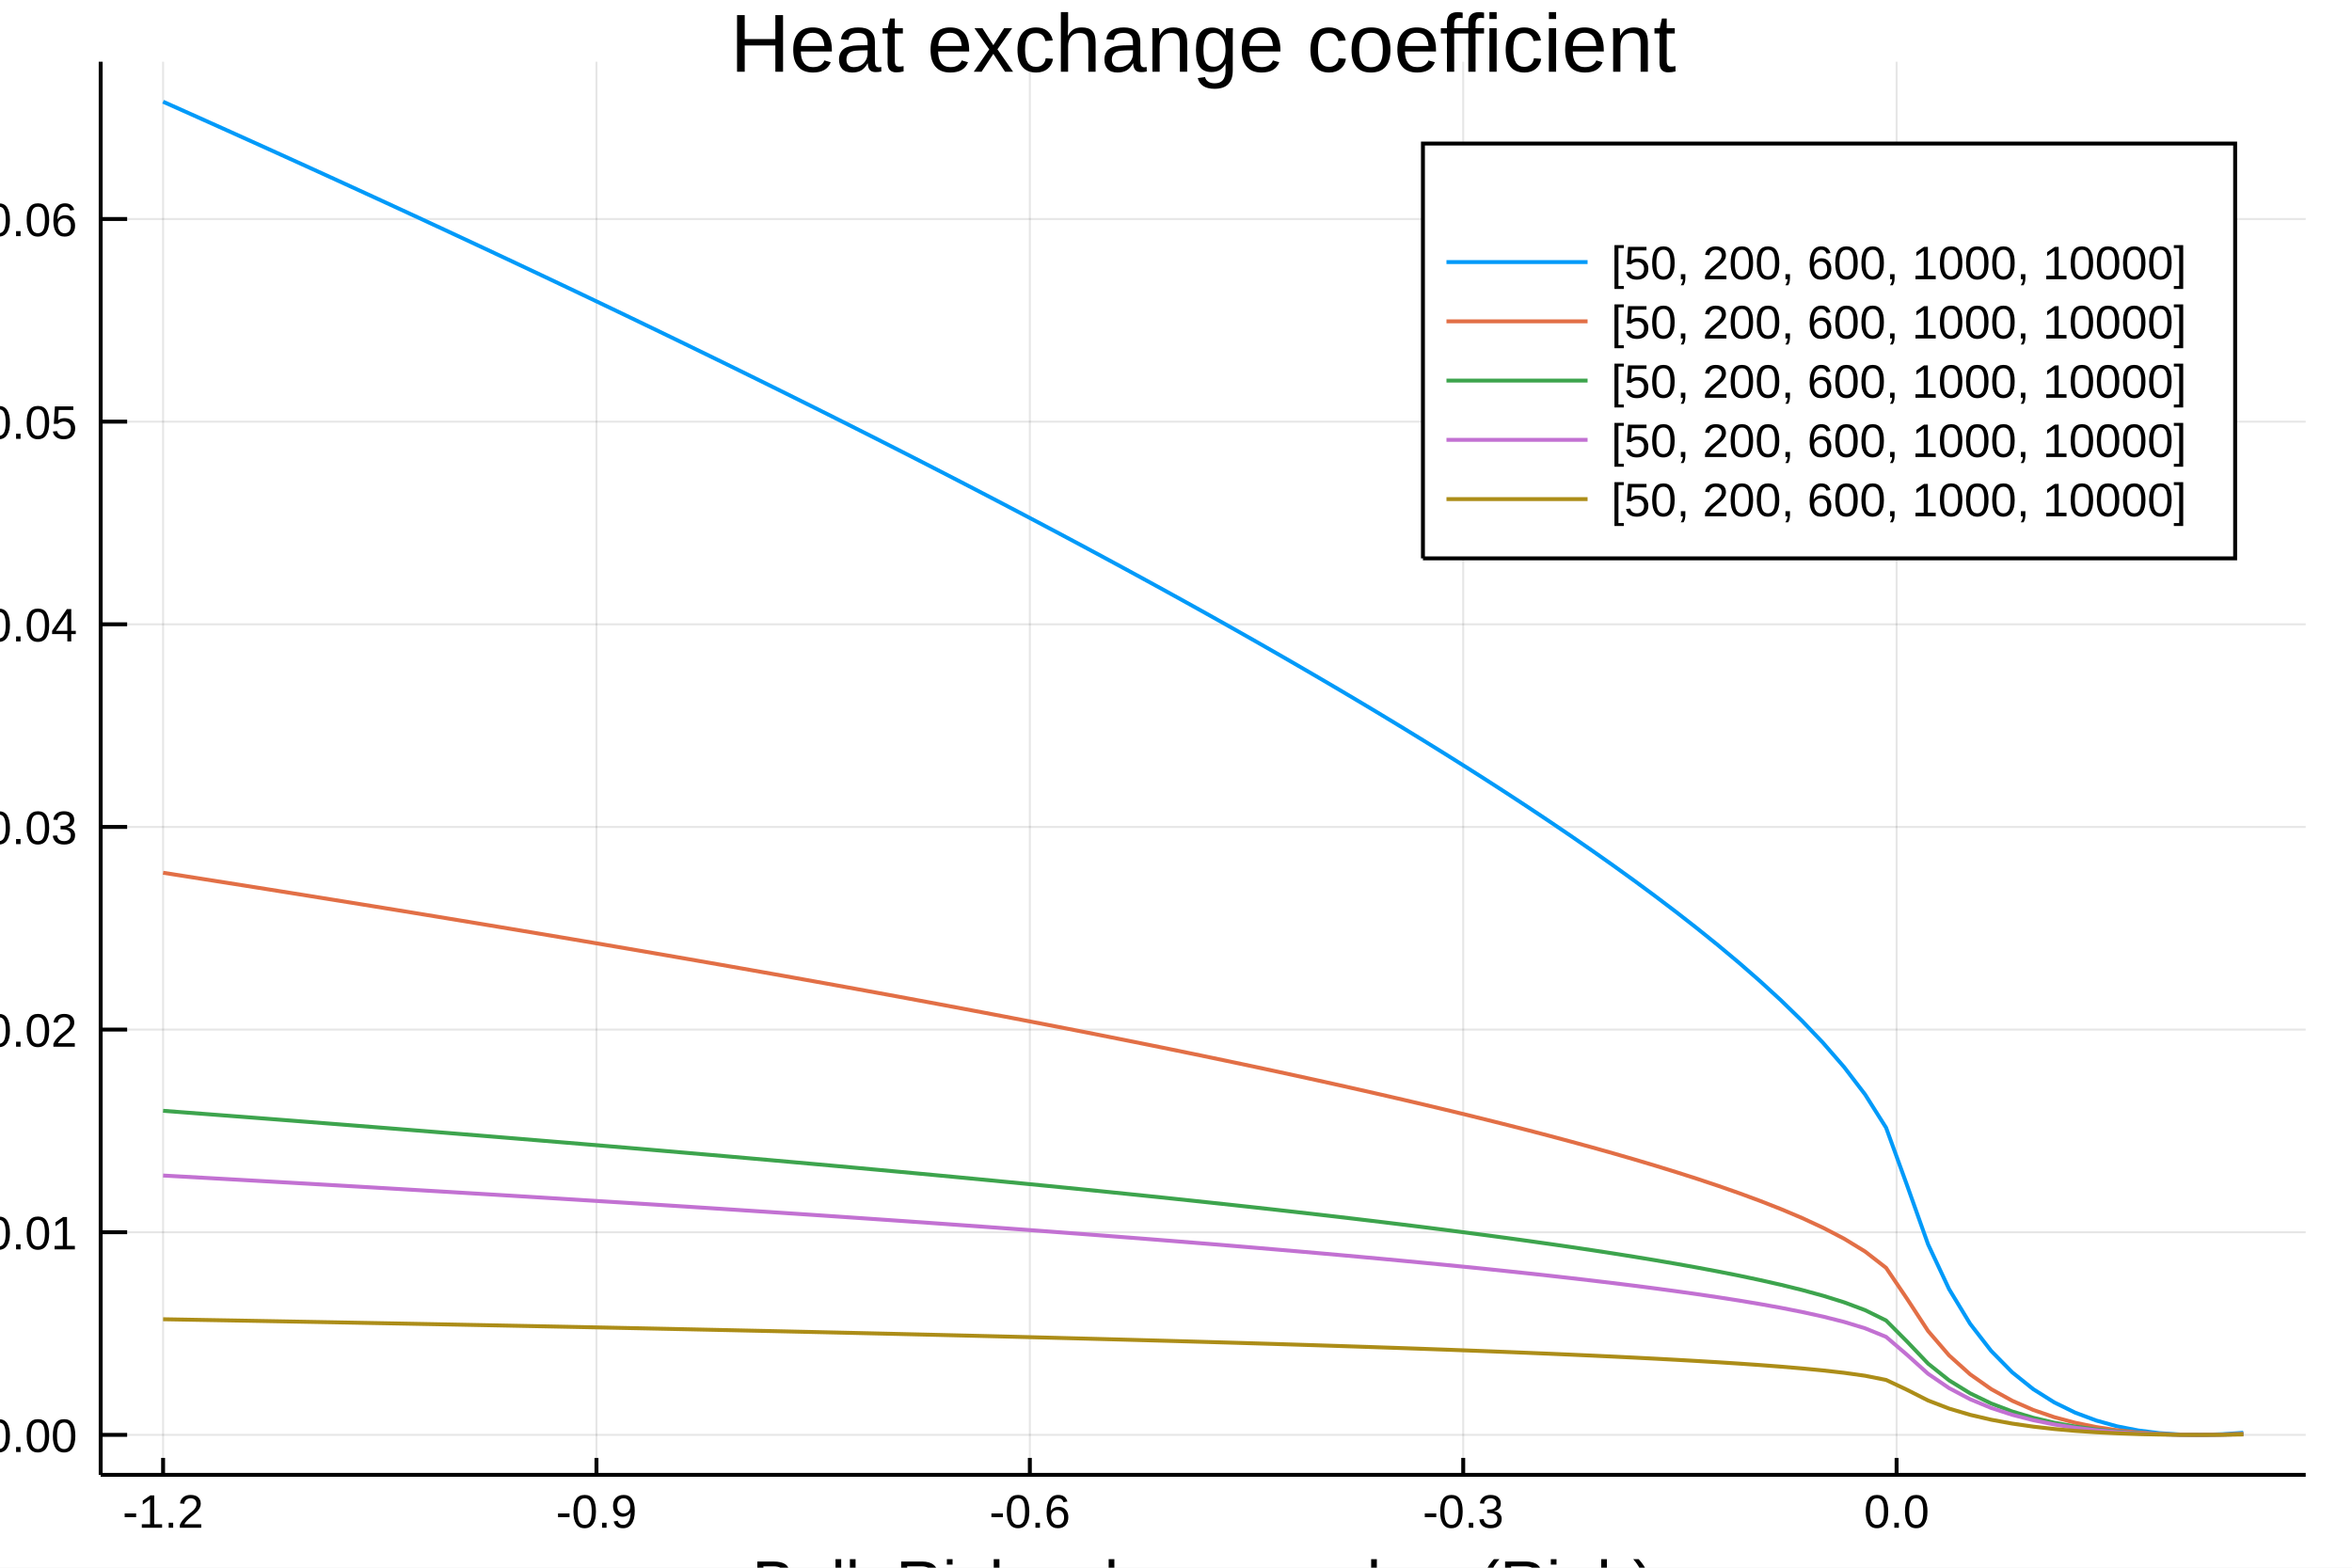
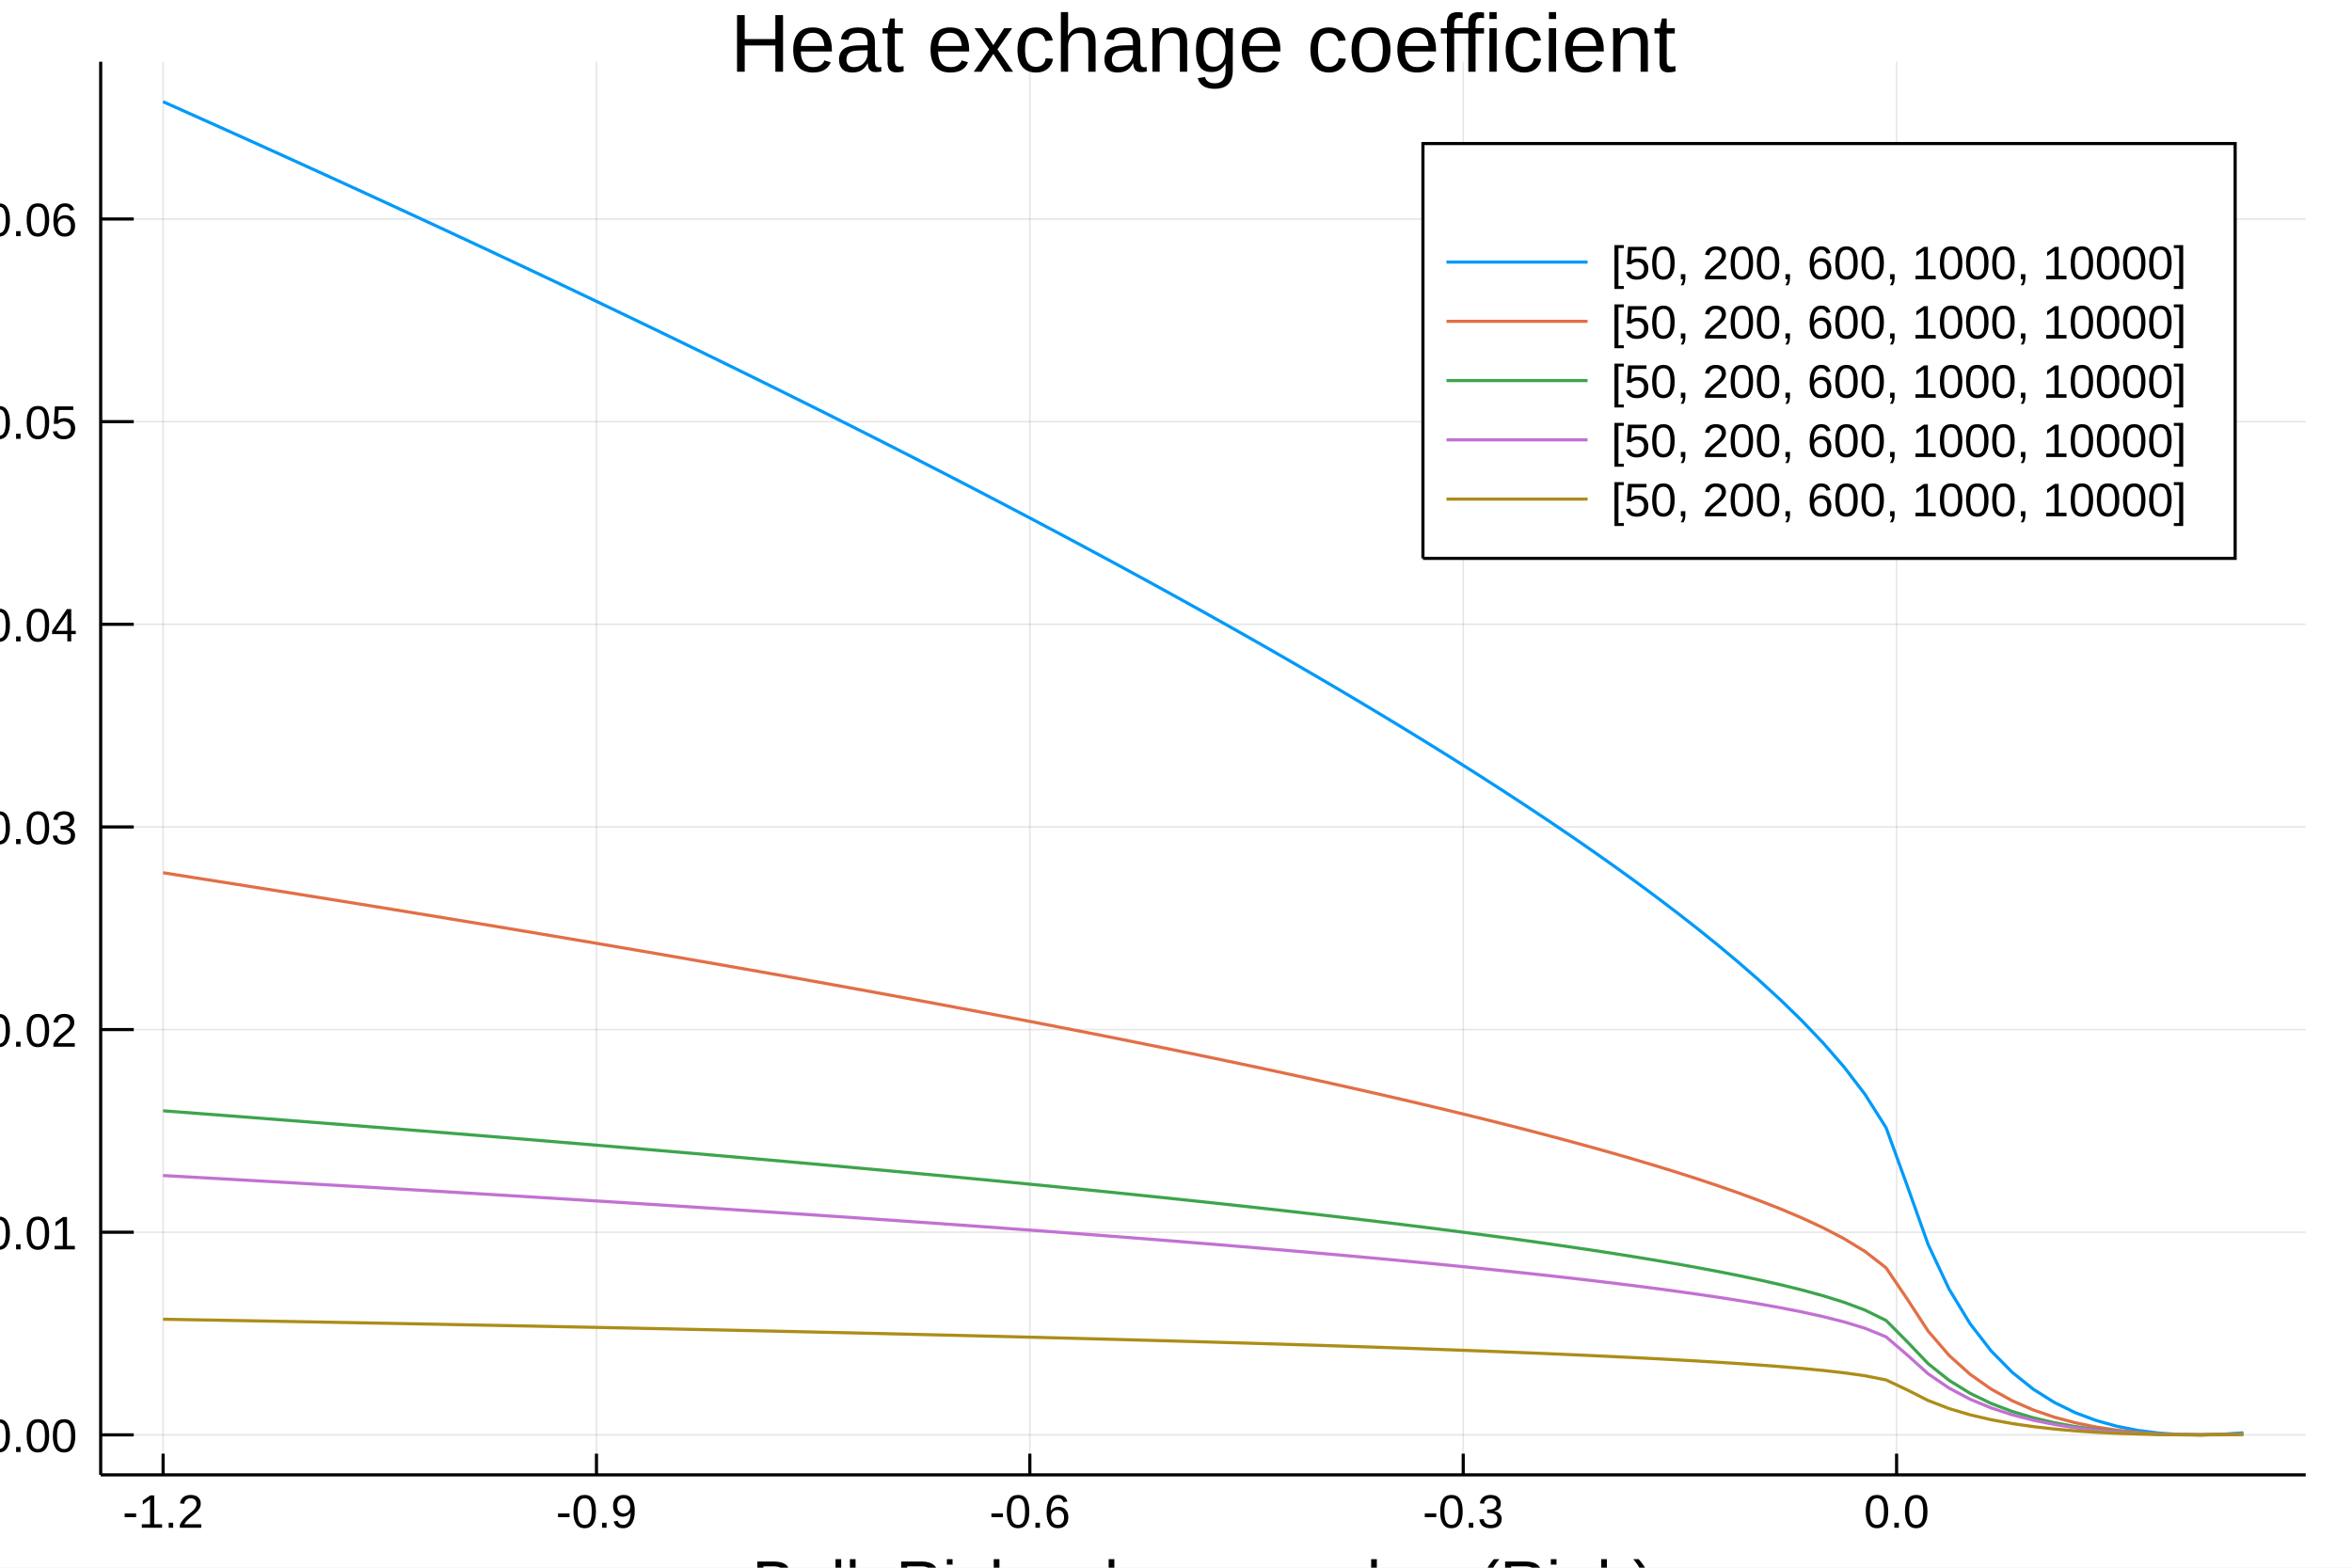
<svg xmlns="http://www.w3.org/2000/svg" width="600" height="400" viewBox="0 0 2400 1600">
  <defs>
-     <clipPath id="clip6500">
+     <clipPath id="clip9900">
      <rect x="0" y="0" width="2400" height="1600" />
    </clipPath>
  </defs>
-   <path clip-path="url(#clip6500)" d=" M0 1600 L2400 1600 L2400 0 L0 0  Z   " fill="#ffffff" fill-rule="evenodd" fill-opacity="1" />
+   <path clip-path="url(#clip9900)" d=" M0 1600 L2400 1600 L2400 0 L0 0  Z   " fill="#ffffff" fill-rule="evenodd" fill-opacity="1" />
  <defs>
-     <clipPath id="clip6501">
+     <clipPath id="clip9901">
      <rect x="480" y="0" width="1681" height="1600" />
    </clipPath>
  </defs>
-   <path clip-path="url(#clip6500)" d=" M102.74 1505.26 L2352.76 1505.26 L2352.76 62.992 L102.74 62.992  Z   " fill="#ffffff" fill-rule="evenodd" fill-opacity="1" />
+   <path clip-path="url(#clip9900)" d=" M102.74 1505.26 L2352.76 1505.26 L2352.76 62.992 L102.74 62.992  Z   " fill="#ffffff" fill-rule="evenodd" fill-opacity="1" />
  <defs>
-     <clipPath id="clip6502">
+     <clipPath id="clip9902">
      <rect x="102" y="62" width="2251" height="1443" />
    </clipPath>
  </defs>
-   <polyline clip-path="url(#clip6502)" style="stroke:#000000; stroke-width:2; stroke-opacity:0.1; fill:none" points="   166.42,1505.26 166.42,62.992    " />
-   <polyline clip-path="url(#clip6502)" style="stroke:#000000; stroke-width:2; stroke-opacity:0.1; fill:none" points="   608.64,1505.26 608.64,62.992    " />
-   <polyline clip-path="url(#clip6502)" style="stroke:#000000; stroke-width:2; stroke-opacity:0.1; fill:none" points="   1050.86,1505.26 1050.86,62.992    " />
-   <polyline clip-path="url(#clip6502)" style="stroke:#000000; stroke-width:2; stroke-opacity:0.1; fill:none" points="   1493.08,1505.26 1493.08,62.992    " />
-   <polyline clip-path="url(#clip6502)" style="stroke:#000000; stroke-width:2; stroke-opacity:0.1; fill:none" points="   1935.3,1505.26 1935.3,62.992    " />
-   <polyline clip-path="url(#clip6502)" style="stroke:#000000; stroke-width:2; stroke-opacity:0.1; fill:none" points="   102.74,1464.44 2352.76,1464.44    " />
-   <polyline clip-path="url(#clip6502)" style="stroke:#000000; stroke-width:2; stroke-opacity:0.1; fill:none" points="   102.74,1257.62 2352.76,1257.62    " />
-   <polyline clip-path="url(#clip6502)" style="stroke:#000000; stroke-width:2; stroke-opacity:0.1; fill:none" points="   102.74,1050.8 2352.76,1050.8    " />
-   <polyline clip-path="url(#clip6502)" style="stroke:#000000; stroke-width:2; stroke-opacity:0.1; fill:none" points="   102.74,843.982 2352.76,843.982    " />
-   <polyline clip-path="url(#clip6502)" style="stroke:#000000; stroke-width:2; stroke-opacity:0.1; fill:none" points="   102.74,637.161 2352.76,637.161    " />
-   <polyline clip-path="url(#clip6502)" style="stroke:#000000; stroke-width:2; stroke-opacity:0.1; fill:none" points="   102.74,430.341 2352.76,430.341    " />
-   <polyline clip-path="url(#clip6502)" style="stroke:#000000; stroke-width:2; stroke-opacity:0.1; fill:none" points="   102.74,223.52 2352.76,223.52    " />
-   <polyline clip-path="url(#clip6500)" style="stroke:#000000; stroke-width:4; stroke-opacity:1; fill:none" points="   102.74,1505.26 2352.76,1505.26    " />
-   <polyline clip-path="url(#clip6500)" style="stroke:#000000; stroke-width:4; stroke-opacity:1; fill:none" points="   102.74,1505.26 102.74,62.992    " />
-   <polyline clip-path="url(#clip6500)" style="stroke:#000000; stroke-width:4; stroke-opacity:1; fill:none" points="   166.42,1505.26 166.42,1487.95    " />
-   <polyline clip-path="url(#clip6500)" style="stroke:#000000; stroke-width:4; stroke-opacity:1; fill:none" points="   608.64,1505.26 608.64,1487.95    " />
-   <polyline clip-path="url(#clip6500)" style="stroke:#000000; stroke-width:4; stroke-opacity:1; fill:none" points="   1050.86,1505.26 1050.86,1487.95    " />
-   <polyline clip-path="url(#clip6500)" style="stroke:#000000; stroke-width:4; stroke-opacity:1; fill:none" points="   1493.08,1505.26 1493.08,1487.95    " />
-   <polyline clip-path="url(#clip6500)" style="stroke:#000000; stroke-width:4; stroke-opacity:1; fill:none" points="   1935.3,1505.26 1935.3,1487.95    " />
-   <polyline clip-path="url(#clip6500)" style="stroke:#000000; stroke-width:4; stroke-opacity:1; fill:none" points="   102.74,1464.44 129.74,1464.44    " />
-   <polyline clip-path="url(#clip6500)" style="stroke:#000000; stroke-width:4; stroke-opacity:1; fill:none" points="   102.74,1257.62 129.74,1257.62    " />
-   <polyline clip-path="url(#clip6500)" style="stroke:#000000; stroke-width:4; stroke-opacity:1; fill:none" points="   102.74,1050.8 129.74,1050.8    " />
-   <polyline clip-path="url(#clip6500)" style="stroke:#000000; stroke-width:4; stroke-opacity:1; fill:none" points="   102.74,843.982 129.74,843.982    " />
-   <polyline clip-path="url(#clip6500)" style="stroke:#000000; stroke-width:4; stroke-opacity:1; fill:none" points="   102.74,637.161 129.74,637.161    " />
-   <polyline clip-path="url(#clip6500)" style="stroke:#000000; stroke-width:4; stroke-opacity:1; fill:none" points="   102.74,430.341 129.74,430.341    " />
-   <polyline clip-path="url(#clip6500)" style="stroke:#000000; stroke-width:4; stroke-opacity:1; fill:none" points="   102.74,223.52 129.74,223.52    " />
-   <g clip-path="url(#clip6500)">
+   <polyline clip-path="url(#clip9902)" style="stroke:#000000; stroke-width:1.6; stroke-opacity:0.1; fill:none" points="   166.42,1505.26 166.42,62.992    " />
+   <polyline clip-path="url(#clip9902)" style="stroke:#000000; stroke-width:1.6; stroke-opacity:0.1; fill:none" points="   608.64,1505.26 608.64,62.992    " />
+   <polyline clip-path="url(#clip9902)" style="stroke:#000000; stroke-width:1.6; stroke-opacity:0.1; fill:none" points="   1050.86,1505.26 1050.86,62.992    " />
+   <polyline clip-path="url(#clip9902)" style="stroke:#000000; stroke-width:1.6; stroke-opacity:0.1; fill:none" points="   1493.08,1505.26 1493.08,62.992    " />
+   <polyline clip-path="url(#clip9902)" style="stroke:#000000; stroke-width:1.6; stroke-opacity:0.1; fill:none" points="   1935.3,1505.26 1935.3,62.992    " />
+   <polyline clip-path="url(#clip9902)" style="stroke:#000000; stroke-width:1.6; stroke-opacity:0.1; fill:none" points="   102.74,1464.44 2352.76,1464.44    " />
+   <polyline clip-path="url(#clip9902)" style="stroke:#000000; stroke-width:1.6; stroke-opacity:0.1; fill:none" points="   102.74,1257.62 2352.76,1257.62    " />
+   <polyline clip-path="url(#clip9902)" style="stroke:#000000; stroke-width:1.6; stroke-opacity:0.1; fill:none" points="   102.74,1050.8 2352.76,1050.8    " />
+   <polyline clip-path="url(#clip9902)" style="stroke:#000000; stroke-width:1.6; stroke-opacity:0.1; fill:none" points="   102.74,843.982 2352.76,843.982    " />
+   <polyline clip-path="url(#clip9902)" style="stroke:#000000; stroke-width:1.6; stroke-opacity:0.1; fill:none" points="   102.74,637.161 2352.76,637.161    " />
+   <polyline clip-path="url(#clip9902)" style="stroke:#000000; stroke-width:1.6; stroke-opacity:0.1; fill:none" points="   102.74,430.341 2352.76,430.341    " />
+   <polyline clip-path="url(#clip9902)" style="stroke:#000000; stroke-width:1.6; stroke-opacity:0.1; fill:none" points="   102.74,223.52 2352.76,223.52    " />
+   <polyline clip-path="url(#clip9900)" style="stroke:#000000; stroke-width:3.2; stroke-opacity:1; fill:none" points="   102.74,1505.26 2352.76,1505.26    " />
+   <polyline clip-path="url(#clip9900)" style="stroke:#000000; stroke-width:3.2; stroke-opacity:1; fill:none" points="   102.74,1505.26 102.74,62.992    " />
+   <polyline clip-path="url(#clip9900)" style="stroke:#000000; stroke-width:3.2; stroke-opacity:1; fill:none" points="   166.42,1505.26 166.42,1483.63    " />
+   <polyline clip-path="url(#clip9900)" style="stroke:#000000; stroke-width:3.2; stroke-opacity:1; fill:none" points="   608.64,1505.26 608.64,1483.63    " />
+   <polyline clip-path="url(#clip9900)" style="stroke:#000000; stroke-width:3.2; stroke-opacity:1; fill:none" points="   1050.86,1505.26 1050.86,1483.63    " />
+   <polyline clip-path="url(#clip9900)" style="stroke:#000000; stroke-width:3.2; stroke-opacity:1; fill:none" points="   1493.08,1505.26 1493.08,1483.63    " />
+   <polyline clip-path="url(#clip9900)" style="stroke:#000000; stroke-width:3.2; stroke-opacity:1; fill:none" points="   1935.3,1505.26 1935.3,1483.63    " />
+   <polyline clip-path="url(#clip9900)" style="stroke:#000000; stroke-width:3.2; stroke-opacity:1; fill:none" points="   102.74,1464.44 136.49,1464.44    " />
+   <polyline clip-path="url(#clip9900)" style="stroke:#000000; stroke-width:3.2; stroke-opacity:1; fill:none" points="   102.74,1257.62 136.49,1257.62    " />
+   <polyline clip-path="url(#clip9900)" style="stroke:#000000; stroke-width:3.2; stroke-opacity:1; fill:none" points="   102.74,1050.8 136.49,1050.8    " />
+   <polyline clip-path="url(#clip9900)" style="stroke:#000000; stroke-width:3.2; stroke-opacity:1; fill:none" points="   102.74,843.982 136.49,843.982    " />
+   <polyline clip-path="url(#clip9900)" style="stroke:#000000; stroke-width:3.2; stroke-opacity:1; fill:none" points="   102.74,637.161 136.49,637.161    " />
+   <polyline clip-path="url(#clip9900)" style="stroke:#000000; stroke-width:3.2; stroke-opacity:1; fill:none" points="   102.74,430.341 136.49,430.341    " />
+   <polyline clip-path="url(#clip9900)" style="stroke:#000000; stroke-width:3.2; stroke-opacity:1; fill:none" points="   102.74,223.52 136.49,223.52    " />
+   <g clip-path="url(#clip9900)">
    <text style="fill:#000000; fill-opacity:1; font-family:Arial,Helvetica Neue,Helvetica,sans-serif; font-size:48px; text-anchor:middle;" transform="rotate(0, 166.42, 1559.26)" x="166.42" y="1559.26">-1.2</text>
  </g>
-   <g clip-path="url(#clip6500)">
+   <g clip-path="url(#clip9900)">
    <text style="fill:#000000; fill-opacity:1; font-family:Arial,Helvetica Neue,Helvetica,sans-serif; font-size:48px; text-anchor:middle;" transform="rotate(0, 608.64, 1559.26)" x="608.64" y="1559.26">-0.9</text>
  </g>
-   <g clip-path="url(#clip6500)">
+   <g clip-path="url(#clip9900)">
    <text style="fill:#000000; fill-opacity:1; font-family:Arial,Helvetica Neue,Helvetica,sans-serif; font-size:48px; text-anchor:middle;" transform="rotate(0, 1050.86, 1559.26)" x="1050.86" y="1559.26">-0.6</text>
  </g>
-   <g clip-path="url(#clip6500)">
+   <g clip-path="url(#clip9900)">
    <text style="fill:#000000; fill-opacity:1; font-family:Arial,Helvetica Neue,Helvetica,sans-serif; font-size:48px; text-anchor:middle;" transform="rotate(0, 1493.08, 1559.26)" x="1493.08" y="1559.26">-0.3</text>
  </g>
-   <g clip-path="url(#clip6500)">
+   <g clip-path="url(#clip9900)">
    <text style="fill:#000000; fill-opacity:1; font-family:Arial,Helvetica Neue,Helvetica,sans-serif; font-size:48px; text-anchor:middle;" transform="rotate(0, 1935.3, 1559.26)" x="1935.3" y="1559.26">0.0</text>
  </g>
-   <g clip-path="url(#clip6500)">
+   <g clip-path="url(#clip9900)">
    <text style="fill:#000000; fill-opacity:1; font-family:Arial,Helvetica Neue,Helvetica,sans-serif; font-size:48px; text-anchor:end;" transform="rotate(0, 78.7402, 1481.94)" x="78.74" y="1481.94">0.00</text>
  </g>
-   <g clip-path="url(#clip6500)">
+   <g clip-path="url(#clip9900)">
    <text style="fill:#000000; fill-opacity:1; font-family:Arial,Helvetica Neue,Helvetica,sans-serif; font-size:48px; text-anchor:end;" transform="rotate(0, 78.7402, 1275.12)" x="78.74" y="1275.12">0.01</text>
  </g>
-   <g clip-path="url(#clip6500)">
+   <g clip-path="url(#clip9900)">
    <text style="fill:#000000; fill-opacity:1; font-family:Arial,Helvetica Neue,Helvetica,sans-serif; font-size:48px; text-anchor:end;" transform="rotate(0, 78.7402, 1068.3)" x="78.74" y="1068.3">0.02</text>
  </g>
-   <g clip-path="url(#clip6500)">
+   <g clip-path="url(#clip9900)">
    <text style="fill:#000000; fill-opacity:1; font-family:Arial,Helvetica Neue,Helvetica,sans-serif; font-size:48px; text-anchor:end;" transform="rotate(0, 78.7402, 861.482)" x="78.74" y="861.482">0.03</text>
  </g>
-   <g clip-path="url(#clip6500)">
+   <g clip-path="url(#clip9900)">
    <text style="fill:#000000; fill-opacity:1; font-family:Arial,Helvetica Neue,Helvetica,sans-serif; font-size:48px; text-anchor:end;" transform="rotate(0, 78.7402, 654.661)" x="78.74" y="654.661">0.04</text>
  </g>
-   <g clip-path="url(#clip6500)">
+   <g clip-path="url(#clip9900)">
    <text style="fill:#000000; fill-opacity:1; font-family:Arial,Helvetica Neue,Helvetica,sans-serif; font-size:48px; text-anchor:end;" transform="rotate(0, 78.7402, 447.841)" x="78.74" y="447.841">0.05</text>
  </g>
-   <g clip-path="url(#clip6500)">
+   <g clip-path="url(#clip9900)">
    <text style="fill:#000000; fill-opacity:1; font-family:Arial,Helvetica Neue,Helvetica,sans-serif; font-size:48px; text-anchor:end;" transform="rotate(0, 78.7402, 241.02)" x="78.74" y="241.02">0.06</text>
  </g>
-   <g clip-path="url(#clip6500)">
+   <g clip-path="url(#clip9900)">
    <text style="fill:#000000; fill-opacity:1; font-family:Arial,Helvetica Neue,Helvetica,sans-serif; font-size:84px; text-anchor:middle;" transform="rotate(0, 1227.75, 73.2)" x="1227.75" y="73.2">Heat exchange coefficient</text>
  </g>
-   <g clip-path="url(#clip6500)">
+   <g clip-path="url(#clip9900)">
    <text style="fill:#000000; fill-opacity:1; font-family:Arial,Helvetica Neue,Helvetica,sans-serif; font-size:66px; text-anchor:middle;" transform="rotate(0, 1227.75, 1639.12)" x="1227.75" y="1639.12">Bulk Richardson number (Ri_b)</text>
  </g>
-   <g clip-path="url(#clip6500)">
+   <g clip-path="url(#clip9900)">
    <text style="fill:#000000; fill-opacity:1; font-family:Arial,Helvetica Neue,Helvetica,sans-serif; font-size:66px; text-anchor:middle;" transform="rotate(-90, -50.4901, 784.126)" x="-50.49" y="784.126">Exchange coefficient</text>
  </g>
-   <polyline clip-path="url(#clip6502)" style="stroke:#009af9; stroke-width:4; stroke-opacity:1; fill:none" points="   166.42,103.811 187.861,113.389 209.302,122.995 230.743,132.629 252.184,142.291 273.625,151.982 295.066,161.703 316.507,171.453 337.948,181.234 359.389,191.046    380.83,200.89 402.271,210.765 423.712,220.673 445.153,230.614 466.593,240.589 488.034,250.599 509.475,260.644 530.916,270.725 552.357,280.842 573.798,290.997    595.239,301.189 616.68,311.421 638.121,321.693 659.562,332.005 681.003,342.358 702.444,352.755 723.885,363.194 745.326,373.678 766.767,384.208 788.208,394.785    809.649,405.409 831.09,416.082 852.531,426.806 873.972,437.582 895.413,448.41 916.854,459.294 938.295,470.233 959.736,481.231 981.177,492.288 1002.62,503.406    1024.06,514.588 1045.5,525.835 1066.94,537.15 1088.38,548.534 1109.82,559.991 1131.26,571.523 1152.7,583.132 1174.15,594.823 1195.59,606.597 1217.03,618.458    1238.47,630.41 1259.91,642.457 1281.35,654.603 1302.79,666.853 1324.23,679.212 1345.67,691.685 1367.11,704.277 1388.56,716.997 1410,729.85 1431.44,742.844    1452.88,755.989 1474.32,769.293 1495.76,782.768 1517.2,796.426 1538.64,810.28 1560.08,824.345 1581.52,838.641 1602.97,853.186 1624.41,868.005 1645.85,883.125    1667.29,898.58 1688.73,914.408 1710.17,930.658 1731.61,947.39 1753.05,964.677 1774.49,982.617 1795.93,1001.34 1817.37,1021.01 1838.82,1041.89 1860.26,1064.35    1881.7,1089.01 1903.14,1117.02 1924.58,1150.96 1946.02,1209.86 1967.46,1270.08 1988.9,1315.75 2010.34,1351.08 2031.78,1378.75 2053.23,1400.56 2074.67,1417.75    2096.11,1431.26 2117.55,1441.77 2138.99,1449.79 2160.43,1455.75 2181.87,1459.95 2203.31,1462.66 2224.75,1464.1 2246.19,1464.43 2267.64,1463.8 2289.08,1462.33       " />
-   <polyline clip-path="url(#clip6502)" style="stroke:#e26f46; stroke-width:4; stroke-opacity:1; fill:none" points="   166.42,890.747 187.861,894.11 209.302,897.484 230.743,900.87 252.184,904.269 273.625,907.679 295.066,911.103 316.507,914.538 337.948,917.987 359.389,921.449    380.83,924.925 402.271,928.414 423.712,931.918 445.153,935.436 466.593,938.968 488.034,942.516 509.475,946.079 530.916,949.657 552.357,953.252 573.798,956.863    595.239,960.49 616.68,964.135 638.121,967.798 659.562,971.478 681.003,975.177 702.444,978.895 723.885,982.632 745.326,986.389 766.767,990.167 788.208,993.966    809.649,997.786 831.09,1001.63 852.531,1005.49 873.972,1009.38 895.413,1013.3 916.854,1017.23 938.295,1021.2 959.736,1025.19 981.177,1029.21 1002.62,1033.25    1024.06,1037.33 1045.5,1041.44 1066.94,1045.58 1088.38,1049.75 1109.82,1053.95 1131.26,1058.19 1152.7,1062.47 1174.15,1066.79 1195.59,1071.14 1217.03,1075.54    1238.47,1079.98 1259.91,1084.47 1281.35,1089 1302.79,1093.59 1324.23,1098.23 1345.67,1102.92 1367.11,1107.67 1388.56,1112.49 1410,1117.37 1431.44,1122.32    1452.88,1127.34 1474.32,1132.44 1495.76,1137.63 1517.2,1142.92 1538.64,1148.29 1560.08,1153.78 1581.52,1159.38 1602.97,1165.12 1624.41,1170.99 1645.85,1177.01    1667.29,1183.21 1688.73,1189.6 1710.17,1196.2 1731.61,1203.06 1753.05,1210.22 1774.49,1217.71 1795.93,1225.62 1817.37,1234.04 1838.82,1243.11 1860.26,1253.05    1881.7,1264.21 1903.14,1277.3 1924.58,1293.97 1946.02,1325.65 1967.46,1358.48 1988.9,1383.38 2010.34,1402.64 2031.78,1417.73 2053.23,1429.61 2074.67,1438.99    2096.11,1446.35 2117.55,1452.08 2138.99,1456.46 2160.43,1459.7 2181.87,1461.99 2203.31,1463.47 2224.75,1464.26 2246.19,1464.44 2267.64,1464.09 2289.08,1463.29       " />
-   <polyline clip-path="url(#clip6502)" style="stroke:#3da44d; stroke-width:4; stroke-opacity:1; fill:none" points="   166.42,1133.69 187.861,1135.32 209.302,1136.95 230.743,1138.59 252.184,1140.23 273.625,1141.88 295.066,1143.54 316.507,1145.21 337.948,1146.89 359.389,1148.57    380.83,1150.26 402.271,1151.96 423.712,1153.67 445.153,1155.39 466.593,1157.12 488.034,1158.85 509.475,1160.6 530.916,1162.35 552.357,1164.12 573.798,1165.89    595.239,1167.67 616.68,1169.47 638.121,1171.27 659.562,1173.09 681.003,1174.92 702.444,1176.76 723.885,1178.61 745.326,1180.47 766.767,1182.35 788.208,1184.23    809.649,1186.14 831.09,1188.05 852.531,1189.98 873.972,1191.93 895.413,1193.89 916.854,1195.86 938.295,1197.85 959.736,1199.86 981.177,1201.88 1002.62,1203.92    1024.06,1205.98 1045.5,1208.06 1066.94,1210.16 1088.38,1212.28 1109.82,1214.42 1131.26,1216.58 1152.7,1218.77 1174.15,1220.98 1195.59,1223.21 1217.03,1225.47    1238.47,1227.76 1259.91,1230.08 1281.35,1232.42 1302.79,1234.8 1324.23,1237.21 1345.67,1239.66 1367.11,1242.14 1388.56,1244.67 1410,1247.23 1431.44,1249.84    1452.88,1252.49 1474.32,1255.2 1495.76,1257.96 1517.2,1260.78 1538.64,1263.66 1560.08,1266.61 1581.52,1269.63 1602.97,1272.74 1624.41,1275.93 1645.85,1279.23    1667.29,1282.63 1688.73,1286.16 1710.17,1289.83 1731.61,1293.67 1753.05,1297.69 1774.49,1301.93 1795.93,1306.45 1817.37,1311.3 1838.82,1316.59 1860.26,1322.45    1881.7,1329.14 1903.14,1337.15 1924.58,1347.71 1946.02,1369.23 1967.46,1391.75 1988.9,1408.83 2010.34,1422.05 2031.78,1432.4 2053.23,1440.55 2074.67,1446.98    2096.11,1452.03 2117.55,1455.96 2138.99,1458.96 2160.43,1461.19 2181.87,1462.76 2203.31,1463.78 2224.75,1464.31 2246.19,1464.44 2267.64,1464.2 2289.08,1463.65       " />
-   <polyline clip-path="url(#clip6502)" style="stroke:#c271d2; stroke-width:4; stroke-opacity:1; fill:none" points="   166.42,1199.76 187.861,1200.95 209.302,1202.15 230.743,1203.36 252.184,1204.57 273.625,1205.79 295.066,1207.01 316.507,1208.24 337.948,1209.48 359.389,1210.72    380.83,1211.97 402.271,1213.23 423.712,1214.49 445.153,1215.76 466.593,1217.04 488.034,1218.33 509.475,1219.62 530.916,1220.92 552.357,1222.23 573.798,1223.54    595.239,1224.87 616.68,1226.2 638.121,1227.54 659.562,1228.89 681.003,1230.25 702.444,1231.62 723.885,1233 745.326,1234.39 766.767,1235.79 788.208,1237.2    809.649,1238.62 831.09,1240.05 852.531,1241.49 873.972,1242.95 895.413,1244.41 916.854,1245.89 938.295,1247.39 959.736,1248.89 981.177,1250.41 1002.62,1251.95    1024.06,1253.5 1045.5,1255.06 1066.94,1256.64 1088.38,1258.24 1109.82,1259.85 1131.26,1261.49 1152.7,1263.14 1174.15,1264.81 1195.59,1266.5 1217.03,1268.22    1238.47,1269.95 1259.91,1271.71 1281.35,1273.5 1302.79,1275.31 1324.23,1277.14 1345.67,1279.01 1367.11,1280.91 1388.56,1282.84 1410,1284.8 1431.44,1286.8    1452.88,1288.84 1474.32,1290.92 1495.76,1293.04 1517.2,1295.21 1538.64,1297.44 1560.08,1299.72 1581.52,1302.06 1602.97,1304.47 1624.41,1306.95 1645.85,1309.52    1667.29,1312.17 1688.73,1314.93 1710.17,1317.81 1731.61,1320.82 1753.05,1323.99 1774.49,1327.35 1795.93,1330.93 1817.37,1334.79 1838.82,1339.02 1860.26,1343.73    1881.7,1349.14 1903.14,1355.67 1924.58,1364.42 1946.02,1382.79 1967.46,1402.11 1988.9,1416.75 2010.34,1428.09 2031.78,1436.96 2053.23,1443.95 2074.67,1449.47    2096.11,1453.8 2117.55,1457.17 2138.99,1459.75 2160.43,1461.65 2181.87,1463 2203.31,1463.87 2224.75,1464.33 2246.19,1464.44 2267.64,1464.24 2289.08,1463.77       " />
-   <polyline clip-path="url(#clip6502)" style="stroke:#ac8d18; stroke-width:4; stroke-opacity:1; fill:none" points="   166.42,1346.43 187.861,1346.81 209.302,1347.19 230.743,1347.57 252.184,1347.95 273.625,1348.34 295.066,1348.73 316.507,1349.12 337.948,1349.51 359.389,1349.91    380.83,1350.31 402.271,1350.71 423.712,1351.11 445.153,1351.52 466.593,1351.93 488.034,1352.35 509.475,1352.77 530.916,1353.19 552.357,1353.61 573.798,1354.04    595.239,1354.47 616.68,1354.91 638.121,1355.35 659.562,1355.79 681.003,1356.24 702.444,1356.69 723.885,1357.15 745.326,1357.61 766.767,1358.08 788.208,1358.54    809.649,1359.02 831.09,1359.5 852.531,1359.98 873.972,1360.47 895.413,1360.97 916.854,1361.47 938.295,1361.98 959.736,1362.49 981.177,1363.01 1002.62,1363.53    1024.06,1364.06 1045.5,1364.6 1066.94,1365.15 1088.38,1365.7 1109.82,1366.26 1131.26,1366.83 1152.7,1367.41 1174.15,1368 1195.59,1368.59 1217.03,1369.2    1238.47,1369.82 1259.91,1370.44 1281.35,1371.08 1302.79,1371.73 1324.23,1372.39 1345.67,1373.07 1367.11,1373.76 1388.56,1374.46 1410,1375.18 1431.44,1375.91    1452.88,1376.67 1474.32,1377.44 1495.76,1378.24 1517.2,1379.05 1538.64,1379.89 1560.08,1380.76 1581.52,1381.65 1602.97,1382.58 1624.41,1383.54 1645.85,1384.54    1667.29,1385.58 1688.73,1386.67 1710.17,1387.82 1731.61,1389.04 1753.05,1390.32 1774.49,1391.7 1795.93,1393.19 1817.37,1394.82 1838.82,1396.63 1860.26,1398.68    1881.7,1401.1 1903.14,1404.11 1924.58,1408.38 1946.02,1418.51 1967.46,1429.38 1988.9,1437.62 2010.34,1443.99 2031.78,1448.98 2053.23,1452.92 2074.67,1456.02    2096.11,1458.46 2117.55,1460.35 2138.99,1461.8 2160.43,1462.87 2181.87,1463.63 2203.31,1464.12 2224.75,1464.38 2246.19,1464.44 2267.64,1464.33 2289.08,1464.06       " />
-   <path clip-path="url(#clip6500)" d=" M1451.98 569.872 L2280.76 569.872 L2280.76 146.512 L1451.98 146.512  Z   " fill="#ffffff" fill-rule="evenodd" fill-opacity="1" />
-   <polyline clip-path="url(#clip6500)" style="stroke:#000000; stroke-width:4; stroke-opacity:1; fill:none" points="   1451.98,569.872 2280.76,569.872 2280.76,146.512 1451.98,146.512 1451.98,569.872    " />
-   <polyline clip-path="url(#clip6500)" style="stroke:#009af9; stroke-width:4; stroke-opacity:1; fill:none" points="   1475.98,267.472 1619.98,267.472    " />
-   <g clip-path="url(#clip6500)">
+   <polyline clip-path="url(#clip9902)" style="stroke:#009af9; stroke-width:3.2; stroke-opacity:1; fill:none" points="   166.42,103.811 187.861,113.389 209.302,122.995 230.743,132.629 252.184,142.291 273.625,151.982 295.066,161.703 316.507,171.453 337.948,181.234 359.389,191.046    380.83,200.89 402.271,210.765 423.712,220.673 445.153,230.614 466.593,240.589 488.034,250.599 509.475,260.644 530.916,270.725 552.357,280.842 573.798,290.997    595.239,301.189 616.68,311.421 638.121,321.693 659.562,332.005 681.003,342.358 702.444,352.755 723.885,363.194 745.326,373.678 766.767,384.208 788.208,394.785    809.649,405.409 831.09,416.082 852.531,426.806 873.972,437.582 895.413,448.41 916.854,459.294 938.295,470.233 959.736,481.231 981.177,492.288 1002.62,503.406    1024.06,514.588 1045.5,525.835 1066.94,537.15 1088.38,548.534 1109.82,559.991 1131.26,571.523 1152.7,583.132 1174.15,594.823 1195.59,606.597 1217.03,618.458    1238.47,630.41 1259.91,642.457 1281.35,654.603 1302.79,666.853 1324.23,679.212 1345.67,691.685 1367.11,704.277 1388.56,716.997 1410,729.85 1431.44,742.844    1452.88,755.989 1474.32,769.293 1495.76,782.768 1517.2,796.426 1538.64,810.28 1560.08,824.345 1581.52,838.641 1602.97,853.186 1624.41,868.005 1645.85,883.125    1667.29,898.58 1688.73,914.408 1710.17,930.658 1731.61,947.39 1753.05,964.677 1774.49,982.617 1795.93,1001.34 1817.37,1021.01 1838.82,1041.89 1860.26,1064.35    1881.7,1089.01 1903.14,1117.02 1924.58,1150.96 1946.02,1209.86 1967.46,1270.08 1988.9,1315.75 2010.34,1351.08 2031.78,1378.75 2053.23,1400.56 2074.67,1417.75    2096.11,1431.26 2117.55,1441.77 2138.99,1449.79 2160.43,1455.75 2181.87,1459.95 2203.31,1462.66 2224.75,1464.1 2246.19,1464.43 2267.64,1463.8 2289.08,1462.33       " />
+   <polyline clip-path="url(#clip9902)" style="stroke:#e26f46; stroke-width:3.2; stroke-opacity:1; fill:none" points="   166.42,890.747 187.861,894.11 209.302,897.484 230.743,900.87 252.184,904.269 273.625,907.679 295.066,911.103 316.507,914.538 337.948,917.987 359.389,921.449    380.83,924.925 402.271,928.414 423.712,931.918 445.153,935.436 466.593,938.968 488.034,942.516 509.475,946.079 530.916,949.657 552.357,953.252 573.798,956.863    595.239,960.49 616.68,964.135 638.121,967.798 659.562,971.478 681.003,975.177 702.444,978.895 723.885,982.632 745.326,986.389 766.767,990.167 788.208,993.966    809.649,997.786 831.09,1001.63 852.531,1005.49 873.972,1009.38 895.413,1013.3 916.854,1017.23 938.295,1021.2 959.736,1025.19 981.177,1029.21 1002.62,1033.25    1024.06,1037.33 1045.5,1041.44 1066.94,1045.58 1088.38,1049.75 1109.82,1053.95 1131.26,1058.19 1152.7,1062.47 1174.15,1066.79 1195.59,1071.14 1217.03,1075.54    1238.47,1079.98 1259.91,1084.47 1281.35,1089 1302.79,1093.59 1324.23,1098.23 1345.67,1102.92 1367.11,1107.67 1388.56,1112.49 1410,1117.37 1431.44,1122.32    1452.88,1127.34 1474.32,1132.44 1495.76,1137.63 1517.2,1142.92 1538.64,1148.29 1560.08,1153.78 1581.52,1159.38 1602.97,1165.12 1624.41,1170.99 1645.85,1177.01    1667.29,1183.21 1688.73,1189.6 1710.17,1196.2 1731.61,1203.06 1753.05,1210.22 1774.49,1217.71 1795.93,1225.62 1817.37,1234.04 1838.82,1243.11 1860.26,1253.05    1881.7,1264.21 1903.14,1277.3 1924.58,1293.97 1946.02,1325.65 1967.46,1358.48 1988.9,1383.38 2010.34,1402.64 2031.78,1417.73 2053.23,1429.61 2074.67,1438.99    2096.11,1446.35 2117.55,1452.08 2138.99,1456.46 2160.43,1459.7 2181.87,1461.99 2203.31,1463.47 2224.75,1464.26 2246.19,1464.44 2267.64,1464.09 2289.08,1463.29       " />
+   <polyline clip-path="url(#clip9902)" style="stroke:#3da44d; stroke-width:3.2; stroke-opacity:1; fill:none" points="   166.42,1133.69 187.861,1135.32 209.302,1136.95 230.743,1138.59 252.184,1140.23 273.625,1141.88 295.066,1143.54 316.507,1145.21 337.948,1146.89 359.389,1148.57    380.83,1150.26 402.271,1151.96 423.712,1153.67 445.153,1155.39 466.593,1157.12 488.034,1158.85 509.475,1160.6 530.916,1162.35 552.357,1164.12 573.798,1165.89    595.239,1167.67 616.68,1169.47 638.121,1171.27 659.562,1173.09 681.003,1174.92 702.444,1176.76 723.885,1178.61 745.326,1180.47 766.767,1182.35 788.208,1184.23    809.649,1186.14 831.09,1188.05 852.531,1189.98 873.972,1191.93 895.413,1193.89 916.854,1195.86 938.295,1197.85 959.736,1199.86 981.177,1201.88 1002.62,1203.92    1024.06,1205.98 1045.5,1208.06 1066.94,1210.16 1088.38,1212.28 1109.82,1214.42 1131.26,1216.58 1152.7,1218.77 1174.15,1220.98 1195.59,1223.21 1217.03,1225.47    1238.47,1227.76 1259.91,1230.08 1281.35,1232.42 1302.79,1234.8 1324.23,1237.21 1345.67,1239.66 1367.11,1242.14 1388.56,1244.67 1410,1247.23 1431.44,1249.84    1452.88,1252.49 1474.32,1255.2 1495.76,1257.96 1517.2,1260.78 1538.64,1263.66 1560.08,1266.61 1581.52,1269.63 1602.97,1272.74 1624.41,1275.93 1645.85,1279.23    1667.29,1282.63 1688.73,1286.16 1710.17,1289.83 1731.61,1293.67 1753.05,1297.69 1774.49,1301.93 1795.93,1306.45 1817.37,1311.3 1838.82,1316.59 1860.26,1322.45    1881.7,1329.14 1903.14,1337.15 1924.58,1347.71 1946.02,1369.23 1967.46,1391.75 1988.9,1408.83 2010.34,1422.05 2031.78,1432.4 2053.23,1440.55 2074.67,1446.98    2096.11,1452.03 2117.55,1455.96 2138.99,1458.96 2160.43,1461.19 2181.87,1462.76 2203.31,1463.78 2224.75,1464.31 2246.19,1464.44 2267.64,1464.2 2289.08,1463.65       " />
+   <polyline clip-path="url(#clip9902)" style="stroke:#c271d2; stroke-width:3.2; stroke-opacity:1; fill:none" points="   166.42,1199.76 187.861,1200.95 209.302,1202.15 230.743,1203.36 252.184,1204.57 273.625,1205.79 295.066,1207.01 316.507,1208.24 337.948,1209.48 359.389,1210.72    380.83,1211.97 402.271,1213.23 423.712,1214.49 445.153,1215.76 466.593,1217.04 488.034,1218.33 509.475,1219.62 530.916,1220.92 552.357,1222.23 573.798,1223.54    595.239,1224.87 616.68,1226.2 638.121,1227.54 659.562,1228.89 681.003,1230.25 702.444,1231.62 723.885,1233 745.326,1234.39 766.767,1235.79 788.208,1237.2    809.649,1238.62 831.09,1240.05 852.531,1241.49 873.972,1242.95 895.413,1244.41 916.854,1245.89 938.295,1247.39 959.736,1248.89 981.177,1250.41 1002.62,1251.95    1024.06,1253.5 1045.5,1255.06 1066.94,1256.64 1088.38,1258.24 1109.82,1259.85 1131.26,1261.49 1152.7,1263.14 1174.15,1264.81 1195.59,1266.5 1217.03,1268.22    1238.47,1269.95 1259.91,1271.71 1281.35,1273.5 1302.79,1275.31 1324.23,1277.14 1345.67,1279.01 1367.11,1280.91 1388.56,1282.84 1410,1284.8 1431.44,1286.8    1452.88,1288.84 1474.32,1290.92 1495.76,1293.04 1517.2,1295.21 1538.64,1297.44 1560.08,1299.72 1581.52,1302.06 1602.97,1304.47 1624.41,1306.95 1645.85,1309.52    1667.29,1312.17 1688.73,1314.93 1710.17,1317.81 1731.61,1320.82 1753.05,1323.99 1774.49,1327.35 1795.93,1330.93 1817.37,1334.79 1838.82,1339.02 1860.26,1343.73    1881.7,1349.14 1903.14,1355.67 1924.58,1364.42 1946.02,1382.79 1967.46,1402.11 1988.9,1416.75 2010.34,1428.09 2031.78,1436.96 2053.23,1443.95 2074.67,1449.47    2096.11,1453.8 2117.55,1457.17 2138.99,1459.75 2160.43,1461.65 2181.87,1463 2203.31,1463.87 2224.75,1464.33 2246.19,1464.44 2267.64,1464.24 2289.08,1463.77       " />
+   <polyline clip-path="url(#clip9902)" style="stroke:#ac8d18; stroke-width:3.2; stroke-opacity:1; fill:none" points="   166.42,1346.43 187.861,1346.81 209.302,1347.19 230.743,1347.57 252.184,1347.95 273.625,1348.34 295.066,1348.73 316.507,1349.12 337.948,1349.51 359.389,1349.91    380.83,1350.31 402.271,1350.71 423.712,1351.11 445.153,1351.52 466.593,1351.93 488.034,1352.35 509.475,1352.77 530.916,1353.19 552.357,1353.61 573.798,1354.04    595.239,1354.47 616.68,1354.91 638.121,1355.35 659.562,1355.79 681.003,1356.24 702.444,1356.69 723.885,1357.15 745.326,1357.61 766.767,1358.08 788.208,1358.54    809.649,1359.02 831.09,1359.5 852.531,1359.98 873.972,1360.47 895.413,1360.97 916.854,1361.47 938.295,1361.98 959.736,1362.49 981.177,1363.01 1002.62,1363.53    1024.06,1364.06 1045.5,1364.6 1066.94,1365.15 1088.38,1365.7 1109.82,1366.26 1131.26,1366.83 1152.7,1367.41 1174.15,1368 1195.59,1368.59 1217.03,1369.2    1238.47,1369.82 1259.91,1370.44 1281.35,1371.08 1302.79,1371.73 1324.23,1372.39 1345.67,1373.07 1367.11,1373.76 1388.56,1374.46 1410,1375.18 1431.44,1375.91    1452.88,1376.67 1474.32,1377.44 1495.76,1378.24 1517.2,1379.05 1538.64,1379.89 1560.08,1380.76 1581.52,1381.65 1602.97,1382.58 1624.41,1383.54 1645.85,1384.54    1667.29,1385.58 1688.73,1386.67 1710.17,1387.82 1731.61,1389.04 1753.05,1390.32 1774.49,1391.7 1795.93,1393.19 1817.37,1394.82 1838.82,1396.63 1860.26,1398.68    1881.7,1401.1 1903.14,1404.11 1924.58,1408.38 1946.02,1418.51 1967.46,1429.38 1988.9,1437.62 2010.34,1443.99 2031.78,1448.98 2053.23,1452.92 2074.67,1456.02    2096.11,1458.46 2117.55,1460.35 2138.99,1461.8 2160.43,1462.87 2181.87,1463.63 2203.31,1464.12 2224.75,1464.38 2246.19,1464.44 2267.64,1464.33 2289.08,1464.06       " />
+   <path clip-path="url(#clip9900)" d=" M1451.98 569.872 L2280.76 569.872 L2280.76 146.512 L1451.98 146.512  Z   " fill="#ffffff" fill-rule="evenodd" fill-opacity="1" />
+   <polyline clip-path="url(#clip9900)" style="stroke:#000000; stroke-width:3.2; stroke-opacity:1; fill:none" points="   1451.98,569.872 2280.76,569.872 2280.76,146.512 1451.98,146.512 1451.98,569.872    " />
+   <polyline clip-path="url(#clip9900)" style="stroke:#009af9; stroke-width:3.2; stroke-opacity:1; fill:none" points="   1475.98,267.472 1619.98,267.472    " />
+   <g clip-path="url(#clip9900)">
    <text style="fill:#000000; fill-opacity:1; font-family:Arial,Helvetica Neue,Helvetica,sans-serif; font-size:48px; text-anchor:start;" transform="rotate(0, 1643.98, 284.972)" x="1643.98" y="284.972">[50, 200, 600, 1000, 10000]</text>
  </g>
-   <polyline clip-path="url(#clip6500)" style="stroke:#e26f46; stroke-width:4; stroke-opacity:1; fill:none" points="   1475.98,327.952 1619.98,327.952    " />
-   <g clip-path="url(#clip6500)">
+   <polyline clip-path="url(#clip9900)" style="stroke:#e26f46; stroke-width:3.2; stroke-opacity:1; fill:none" points="   1475.98,327.952 1619.98,327.952    " />
+   <g clip-path="url(#clip9900)">
    <text style="fill:#000000; fill-opacity:1; font-family:Arial,Helvetica Neue,Helvetica,sans-serif; font-size:48px; text-anchor:start;" transform="rotate(0, 1643.98, 345.452)" x="1643.98" y="345.452">[50, 200, 600, 1000, 10000]</text>
  </g>
-   <polyline clip-path="url(#clip6500)" style="stroke:#3da44d; stroke-width:4; stroke-opacity:1; fill:none" points="   1475.98,388.432 1619.98,388.432    " />
-   <g clip-path="url(#clip6500)">
+   <polyline clip-path="url(#clip9900)" style="stroke:#3da44d; stroke-width:3.2; stroke-opacity:1; fill:none" points="   1475.98,388.432 1619.98,388.432    " />
+   <g clip-path="url(#clip9900)">
    <text style="fill:#000000; fill-opacity:1; font-family:Arial,Helvetica Neue,Helvetica,sans-serif; font-size:48px; text-anchor:start;" transform="rotate(0, 1643.98, 405.932)" x="1643.98" y="405.932">[50, 200, 600, 1000, 10000]</text>
  </g>
-   <polyline clip-path="url(#clip6500)" style="stroke:#c271d2; stroke-width:4; stroke-opacity:1; fill:none" points="   1475.98,448.912 1619.98,448.912    " />
-   <g clip-path="url(#clip6500)">
+   <polyline clip-path="url(#clip9900)" style="stroke:#c271d2; stroke-width:3.2; stroke-opacity:1; fill:none" points="   1475.98,448.912 1619.98,448.912    " />
+   <g clip-path="url(#clip9900)">
    <text style="fill:#000000; fill-opacity:1; font-family:Arial,Helvetica Neue,Helvetica,sans-serif; font-size:48px; text-anchor:start;" transform="rotate(0, 1643.98, 466.412)" x="1643.98" y="466.412">[50, 200, 600, 1000, 10000]</text>
  </g>
-   <polyline clip-path="url(#clip6500)" style="stroke:#ac8d18; stroke-width:4; stroke-opacity:1; fill:none" points="   1475.98,509.392 1619.98,509.392    " />
-   <g clip-path="url(#clip6500)">
+   <polyline clip-path="url(#clip9900)" style="stroke:#ac8d18; stroke-width:3.2; stroke-opacity:1; fill:none" points="   1475.98,509.392 1619.98,509.392    " />
+   <g clip-path="url(#clip9900)">
    <text style="fill:#000000; fill-opacity:1; font-family:Arial,Helvetica Neue,Helvetica,sans-serif; font-size:48px; text-anchor:start;" transform="rotate(0, 1643.98, 526.892)" x="1643.98" y="526.892">[50, 200, 600, 1000, 10000]</text>
  </g>
</svg>
